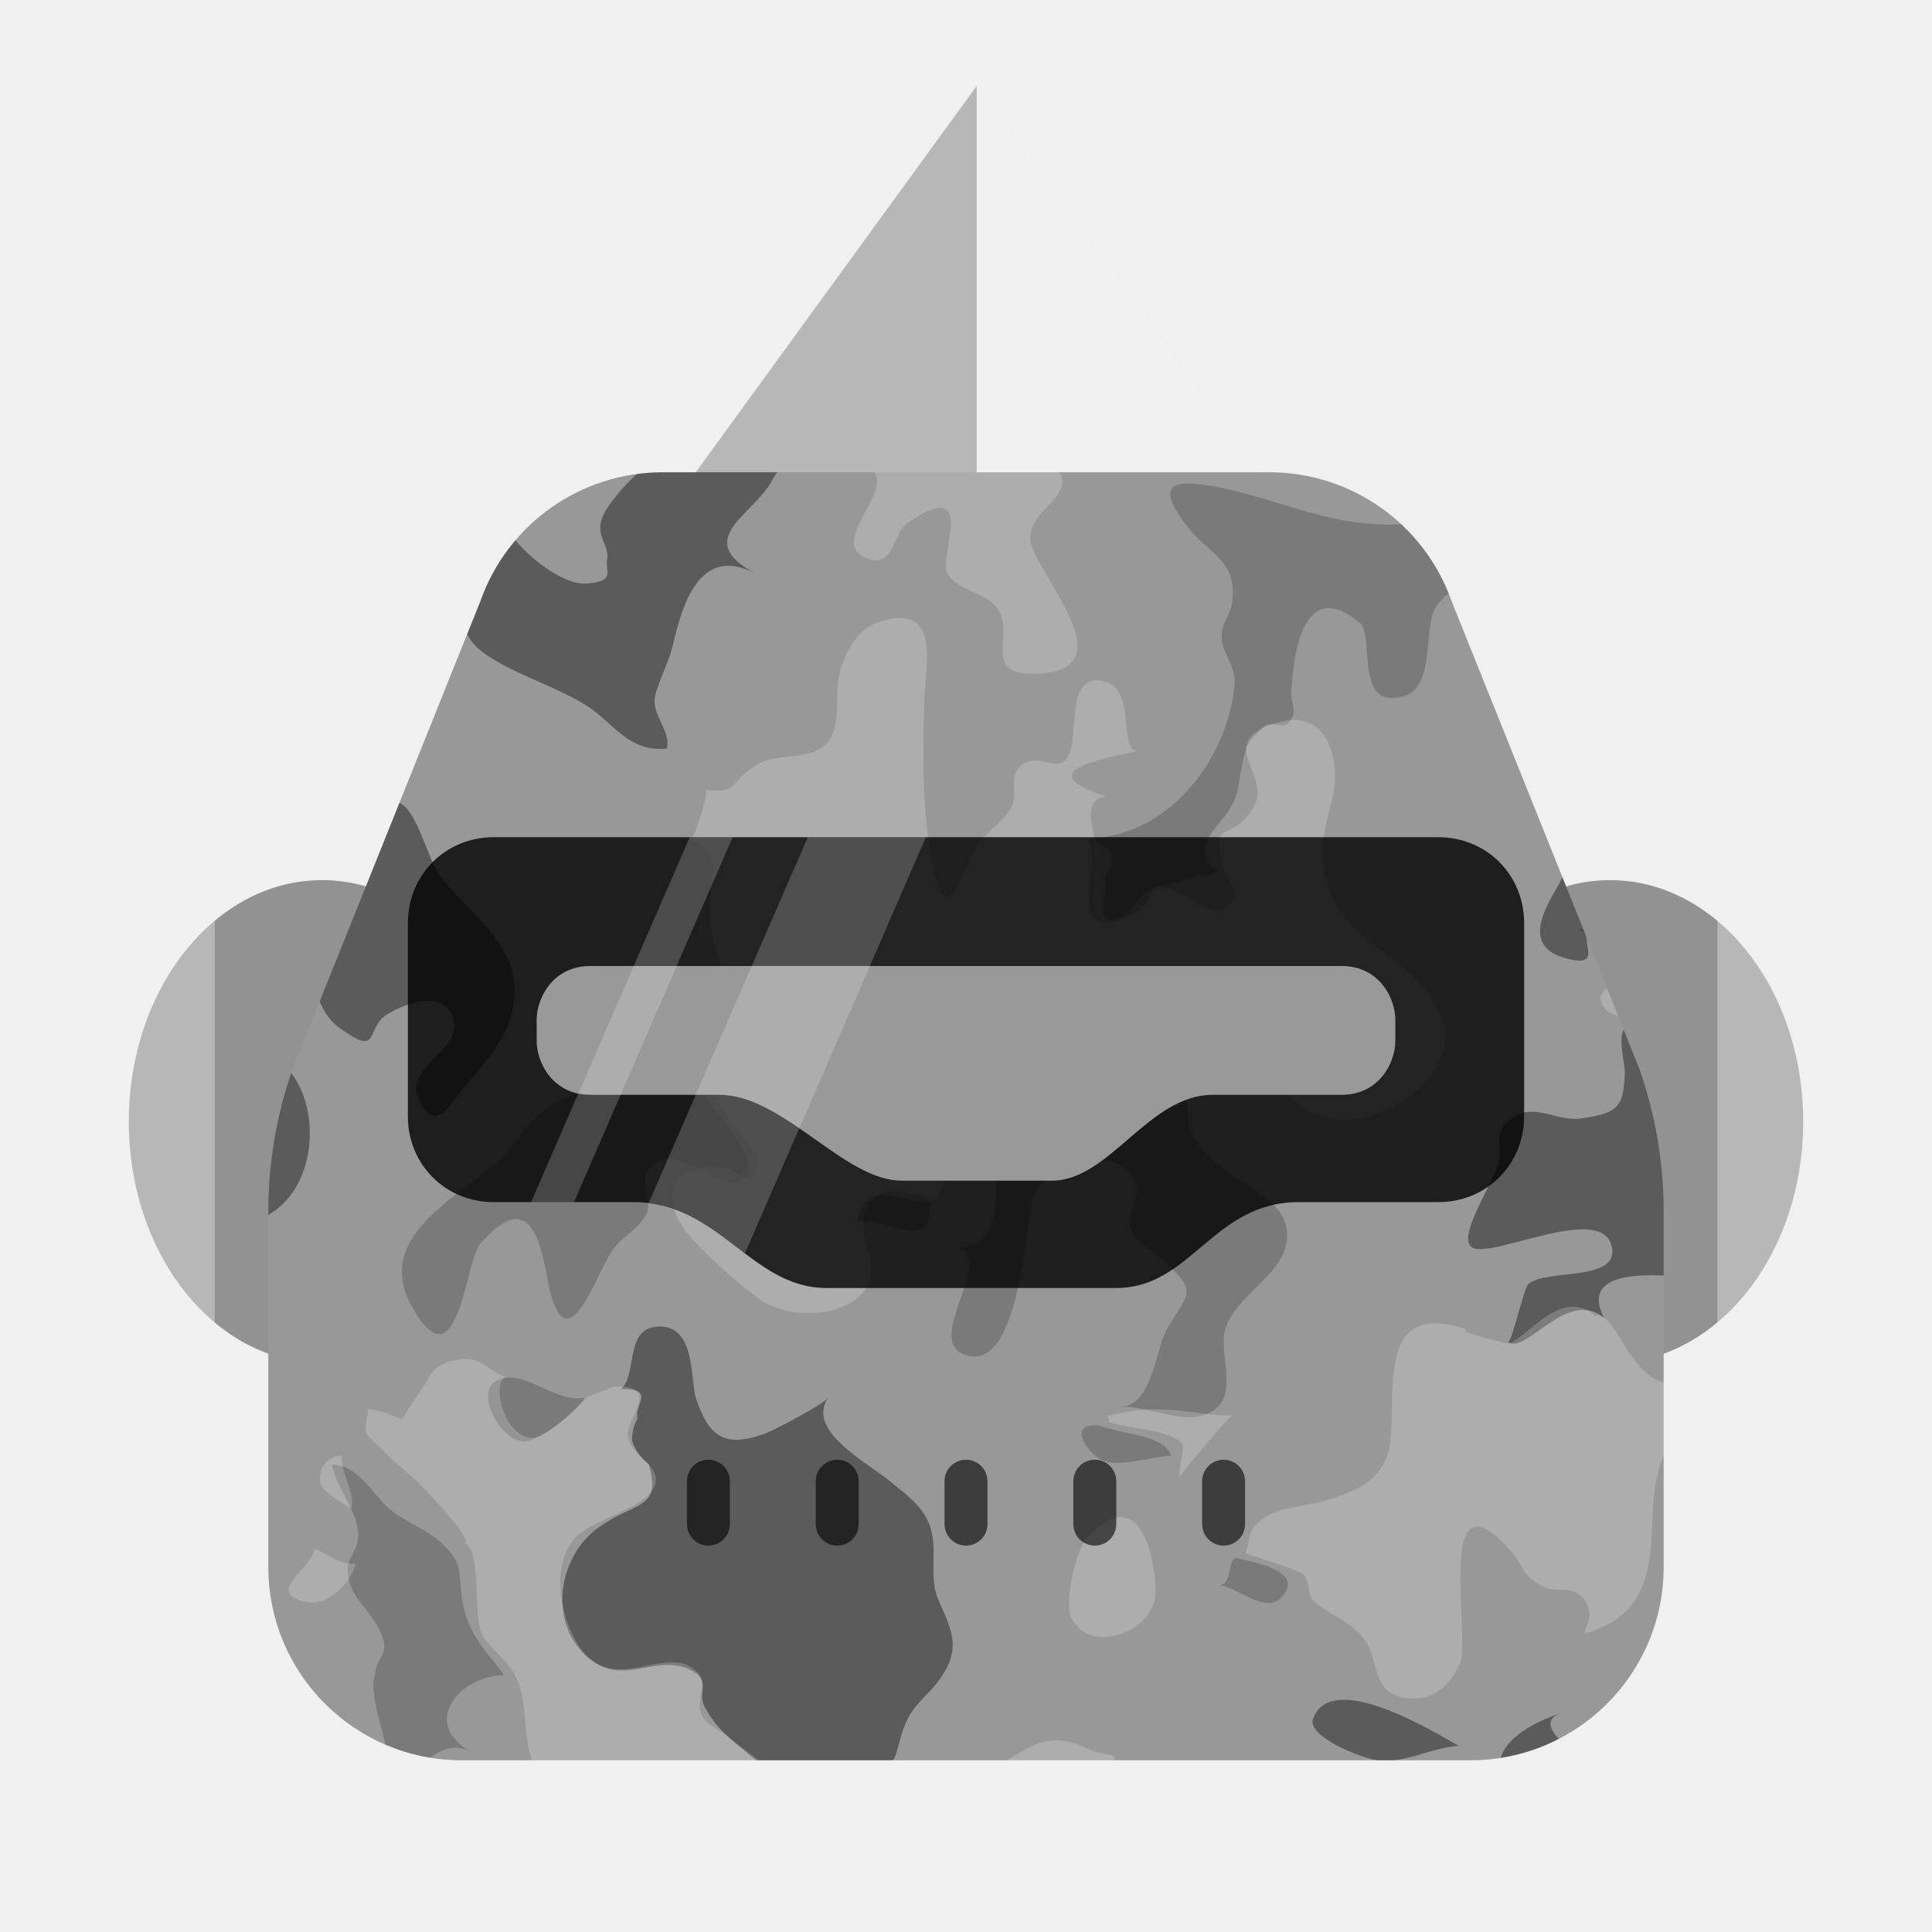
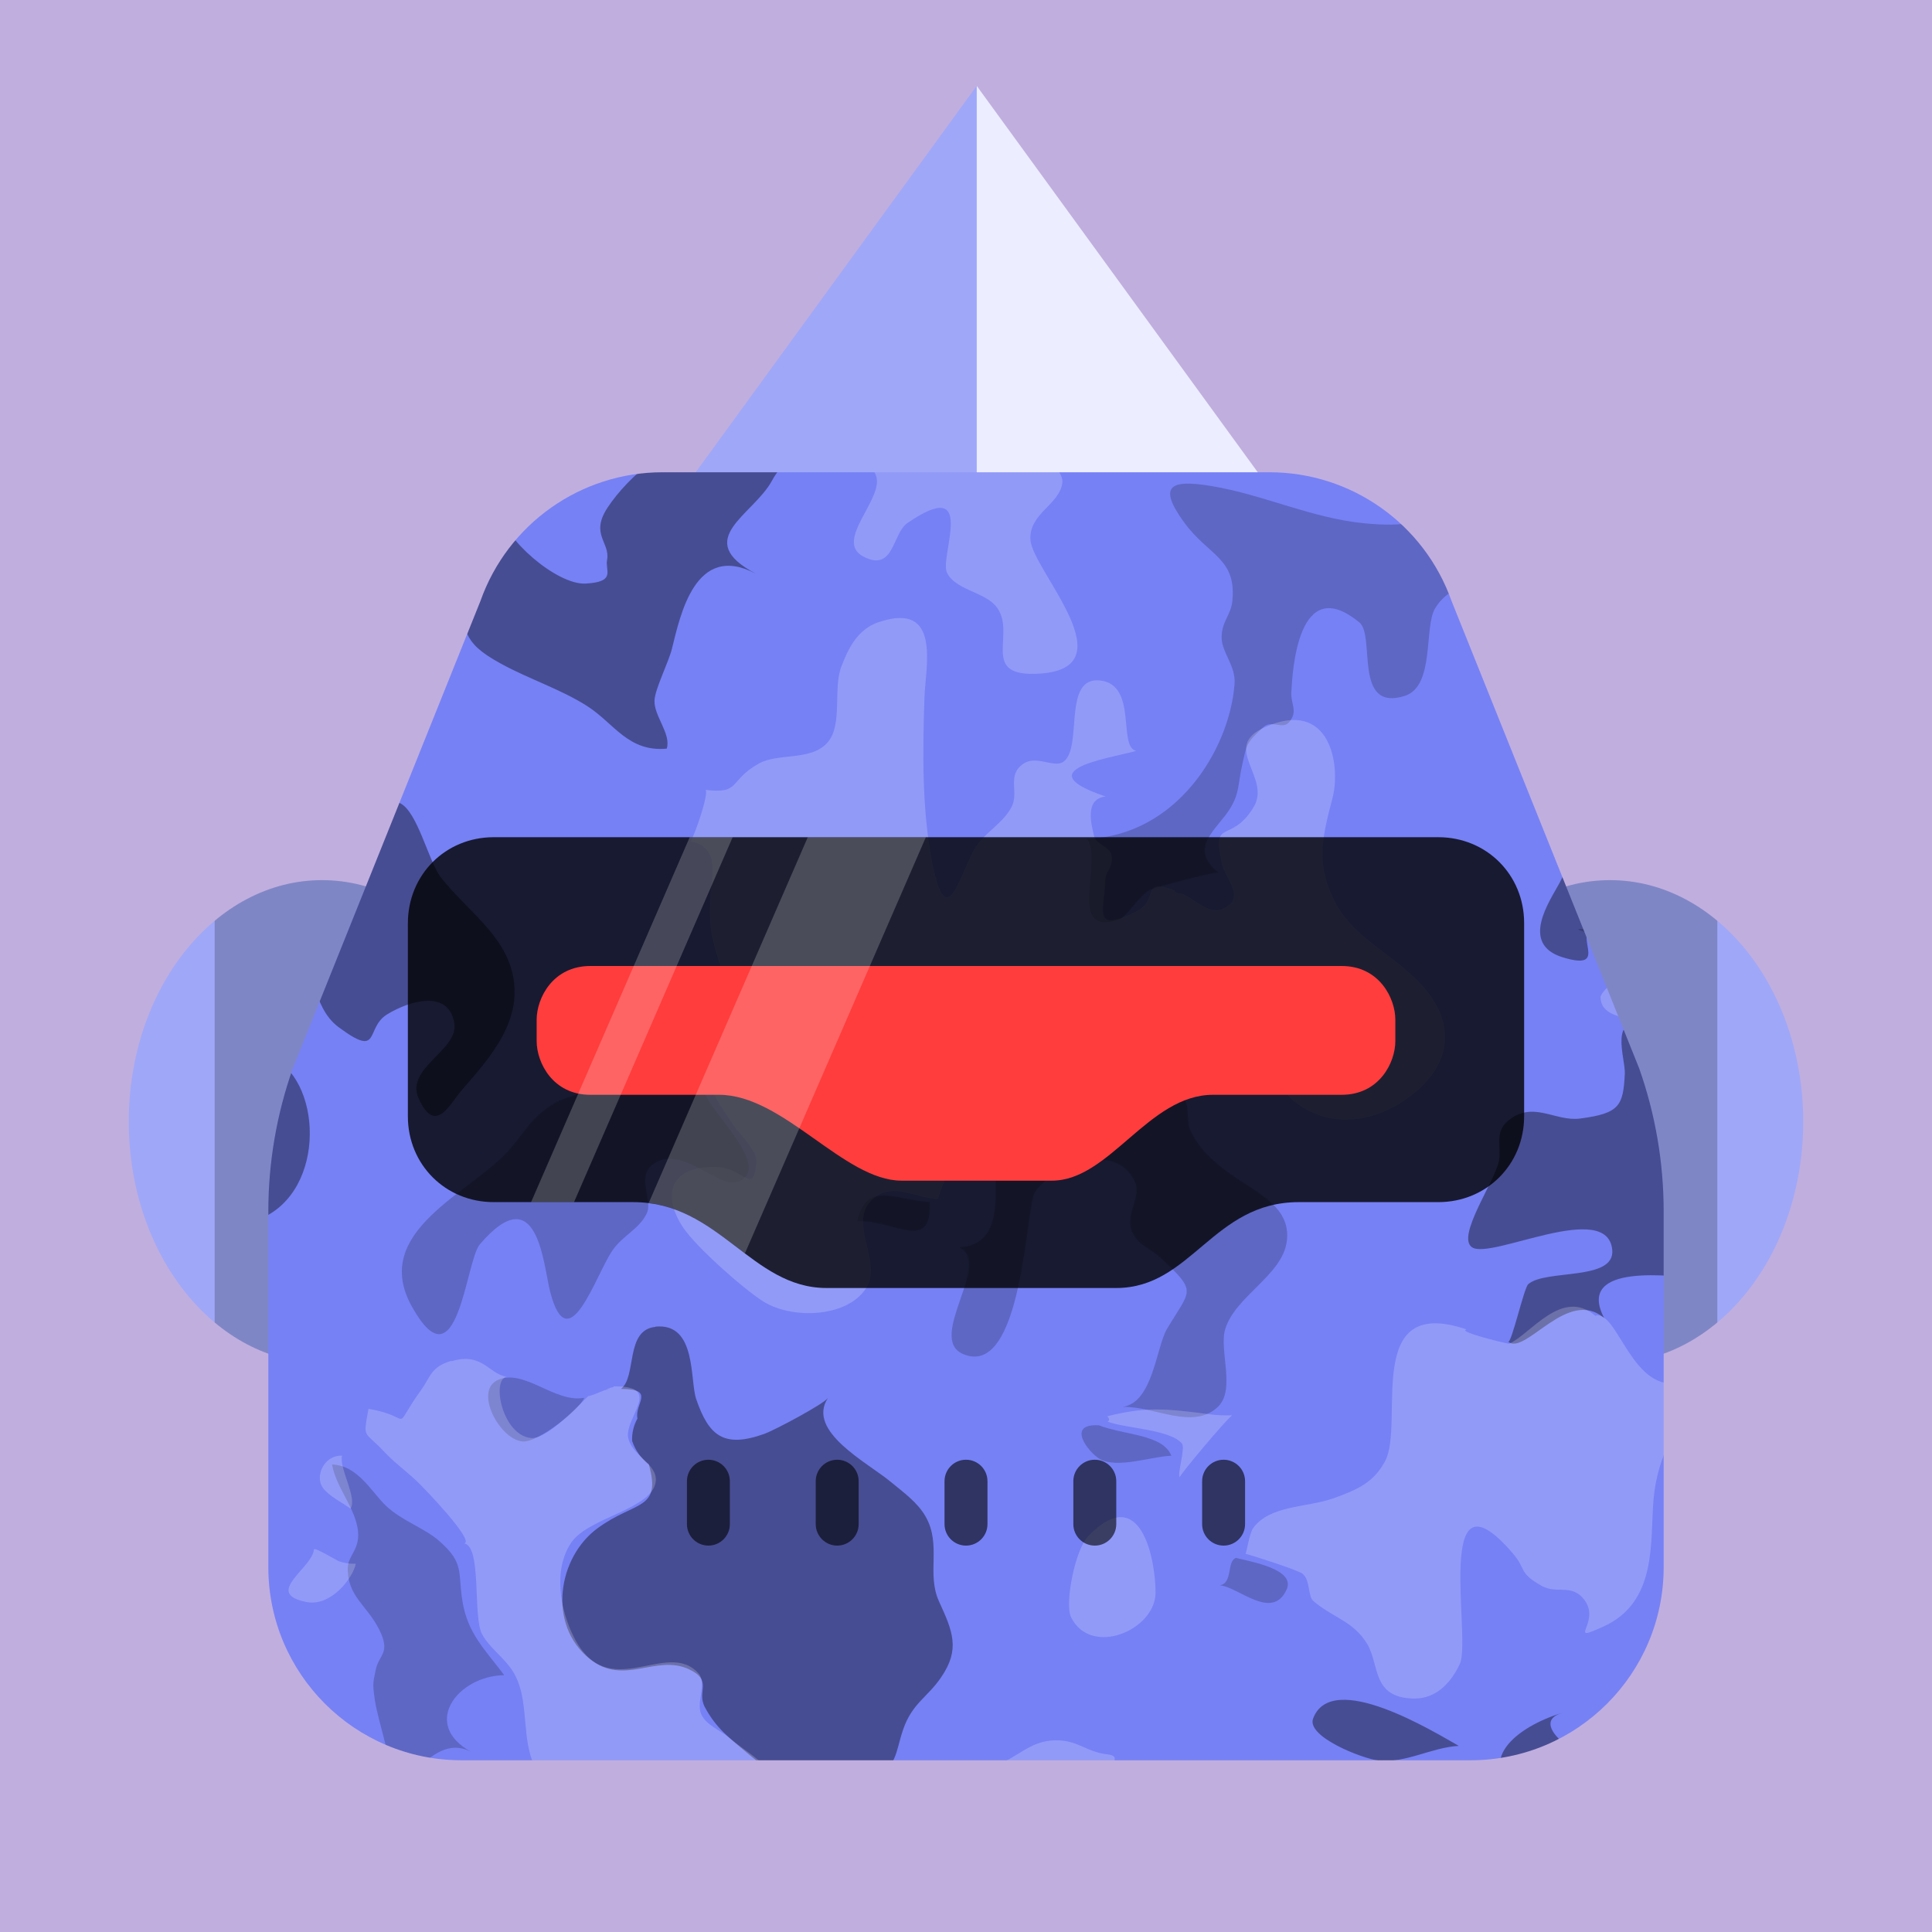
<svg xmlns="http://www.w3.org/2000/svg" viewBox="0 0 180 180" fill="none" shape-rendering="auto" aria-hidden="true">
  <defs>
    <g id="sides-round-1946f71d">
      <mask id="sidesRound-a" style="mask-type:luminance">
        <ellipse cx="144" cy="38.5" rx="18" ry="22.5" fill="white" />
        <ellipse cx="18" cy="22.5" rx="18" ry="22.5" transform="matrix(-1 0 0 1 42 16)" fill="white" />
      </mask>
      <g mask="url(#sidesRound-a)">
-         <path d="M-6 0h180v76H-6z" fill="#989898" />
+         <path d="M-6 0h180v76H-6z" fill="#7681f5" />
        <path d="M-6 0h180v76H-6z" fill="white" fill-opacity=".3" />
        <path fill="black" fill-opacity=".2" d="M14 0h140v76H14z" />
      </g>
    </g>
    <g id="top-pyramid-1946f71d">
      <mask id="topPyramid-a" style="mask-type:luminance">
        <path fill-rule="evenodd" clip-rule="evenodd" d="m42 8.6 32 44H10z" fill="white" />
      </mask>
      <g mask="url(#topPyramid-a)">
-         <path d="M-8 .6H92v52H-8z" fill="#989898" />
+         <path d="M-8 .6H92v52H-8z" fill="#7681f5" />
        <path d="M-8 .6H92v52H-8z" fill="white" fill-opacity=".3" />
        <path fill="white" fill-opacity=".8" d="M42 4.59h30v48H42z" />
      </g>
    </g>
    <g id="texture-camo01-1946f71d">
      <path d="M64.63 133.86c-5.15 0-3.32-2.39-1.95-1.65.64.34 1.1 1.23 1.77 1.49.13.05.12.1.18.16m110.1-3.67c1.4-.3.75 2.84.75 3.56-1.06 0-1.18-.59-1.04-1.3q-.5-.03 0-.05c.21-.94.82-2.05.3-2.24" fill="black" fill-opacity=".2" />
      <path d="M174.52 131.81q-.66-.04 0-.07zM49.94 99.44c2.43.1 3.67 2.58 5.04 3.87 1.49 1.4 3.56 2.05 4.93 3.25 2.38 2.09 1.73 2.84 2.17 5.59.48 3 2.02 4.44 3.9 6.92-4.37.07-7.8 4.61-3.04 7.17-4.36-2.34-6.32 6.5-8.15-1.2-.24-1-.72-2.64-.86-3.62-.25-1.67-.16-1.63.08-2.86.3-1.45 1.43-1.53.31-3.76s-2.96-3.07-2.92-5.72c.02-1.29 1.45-1.85.81-4.19-.5-1.87-1.95-3.53-2.27-5.45m84.23 8.71c1.52.38 5.55 1.07 4.7 2.95-1.36 2.96-4.51-.28-6.23-.4 1.26-.2.62-2.26 1.53-2.56m-12.8-12.35c2.4.93 6 .84 6.76 2.84-1.77.04-5.05 1.24-6.67.3-1.06-.63-3.16-3.3-.1-3.14M65.4 91.56c2.46-1.07 5.3 2.18 8.02 1.67-.26.93-4.25 4.2-5.74 4.07-2.13-.18-4.57-4.74-2.28-5.74m57.7-24.12c2.47-1.14 3.43-3.96 6.16-2.08.58.4.3 2.18.6 2.85.72 1.6 1.68 2.53 3.1 3.67 2.62 2.07 6.43 3.32 5.92 6.82-.44 3.12-4.77 5.06-5.72 8.1-.63 1.96 1.03 5.72-.74 7.32-2.33 2.12-5.78-.08-8.81-.05 2.79-.4 3.1-5.48 4.1-7.23 2.2-3.72 2.9-3.4-.5-6.58-1.13-1.1-2.25-1.14-2.82-2.74-.5-1.45.96-3.03.35-4.4-1.71-3.87-7.67-1.63-9.34 1-.82 1.3-1.13 17.45-6.7 15.02-3.38-1.5 2.82-8.53-.36-9.93 5.69-.32 2.1-8.76 4.08-11.54 2.12-3 3.2-1.7 5.1-.66 2.96 1.6 2.35 1.93 5.6.43m.5 26.63h-.22zm-47.86-1.6c-.2.13-.47 0-.36 0q.16.07.36 0m.28-33c.5-3.07.95-5.04 3.78-3.99.57.2.58 1.6 2.23 2 1.75.41 2.84-1.14 4.44-1.36.78 3.2-2.52 5.51-1.8 8.7.4 1.71 6.45 7.08 3.03 8.27-1.72.61-4.94-3.14-7.5-1.85-2.2 1.12-.33 3.41-.96 4.8-.7 1.48-2.22 2.04-3.2 3.46-1.58 2.3-4.1 10.4-5.8 3.86-.65-2.5-1.13-10.78-6.56-4.42-1.33 1.57-2.04 13.48-6.32 5.8-3.95-7.07 5.6-10.6 9.14-14.7 1.49-1.72 1.94-2.87 3.99-4.17 1.24-.78 3.33-.97 4.3-2 1.43-1.47.92-2.5 1.23-4.4m22.82 17.31c.9-3.8 3.42-2 6.76-1.8.22 4.82-3.3 1.65-6.76 1.8m8.19-8.96c1.26.12 1.28 2.74.45 3.3-1.31.9-2.2-2.91-.45-3.3m59.35-18.07c-1.53-.42 2.62-.23 2.1.93-.77-.1-1.36-.73-2.1-.93M163.48 1c1.63-.2 10.52-1.77 12-.5 1.16 1.02 0 5.65 0 6.97-3.3.15-4.63-9.1-8.54-3.9-2.24 3 1.2 7.63-1.33 10.8-3.15 4-10.2.9-12.9 5.3-1.07 1.76 0 7.29-2.85 8.17-4.8 1.5-2.7-5.59-4.2-6.84-5.72-4.74-6.24 4.47-6.35 6.46-.07 1.2.66 1.78-.21 2.83-.6.72-1.63-.26-2.4.46-1.6 1.5-1.53 1.55-1.96 3.48-.4 1.74-.25 2.64-1.1 4.04-1.15 1.94-4.05 3.7-1.12 6.02-.62-.03-6 1.42-6.36 1.6-.98.5-2.23 2.56-2.83 2.76-5.11 1.77-1.47-5.4-3.06-7.5 8.28-.28 13.26-8.22 13.75-14.4.14-1.7-1.18-2.94-1.2-4.3-.04-1.52.89-2.15 1-3.5.38-3.98-2.26-4.18-4.51-7.3-2.51-3.45-1.21-4 2.59-3.36 4.82.8 9.24 2.97 14.18 3.46 3.48.34 6.7.18 8.36-2.66.95-1.63 1.36-6.13-1.8-6.48 1.83-.3 2.9-1.27 5.12-1.4q1.5.6 3.16.73a6 6 0 0 0 2.52-.98m11.23 38.4c1.72-.82.79 3.7.79 4.14-.27 0-2.85-2.5-2.88-3.08.8-.05 1.4-.74 2.09-1.07M41.3 4.9c-1.42-.97 1-.21 1 .22 0 .26-1.38-.47-1-.21" fill="black" fill-opacity=".2" />
      <path d="M164.5 122.6c-2.93.9 1.08 3.79 2.5 4.18 1.75.49 2.35-.2 4.08-.29 2.17-.11 4.02.18 6.23.15 0 1.53-2.57 1.46-2.94 2.78-.84 2.99 2.94 2.6 2.94 4.4-2.61 0-6.24.4-8.8 0h-2.93l-.25-1.14a40 40 0 0 1-4.62-2.36c-4.51-3.15-.46-6.42 3.78-7.72m-84.42-36c3.87-.38 3.18 5.01 3.8 6.77 1.17 3.4 2.56 4.57 6.34 3.22.98-.35 5.57-2.8 5.93-3.35-2.05 3.12 3.69 6.02 5.86 7.83 1.2.99 2.5 1.92 3.24 3.23 1.5 2.62.06 5.32 1.25 7.91 1.28 2.79 1.98 4.45.2 7.05-1.27 1.88-2.7 2.42-3.54 4.86-.75 2.16-.5 3.57-3.1 4.8-4.63 2.25-8.1.2-11.16-2.37-1.93-1.63-3.14-2.48-4.22-4.5-.8-1.47.8-2.47-1.5-3.54-3.08-1.41-6.01 1.6-9.2-.93-4.02-3.2-3-9.5.72-12.21 3.47-2.55 5.98-1.63 4.76-5.93a4.6 4.6 0 0 1-1.56-2.2 4 4 0 0 1 .5-2.08c-.3-1.4 1.75-2.74-1.54-2.76 1.5-1.11.36-5.5 3.22-5.78m61.27 36.49c1.74-4.63 11.32 1.28 13.57 2.55-2.55.14-4.92 1.64-7.5 1.36-1.43-.16-6.72-2.2-6.07-3.91m29.04-60.05c.08-1.51-1.63-5.65 2.2-4.68 4.58 1.17-1.87 9.6 4.73 7.86v15.85c-2.28-.15-11.6-1.55-8.85 3.72-3.4-2.92-7.34 3.52-8.95 2.19.3.23 1.47-5 1.87-5.35 1.58-1.43 8.1-.27 7.83-3.2-.46-4.73-11.3.94-13.06-.24-1.5-1 2.1-6.07 2.5-8.05.25-1.24-.44-2.65.8-3.7 2.35-2 4.42.07 6.78-.25 3.67-.48 4-1.2 4.15-4.16M33.13 31.15c-3.35 1.58 1.97 8.38 2.62 10.86 1.2 4.62 4.57 6.3 6.4 1 1.6-4.55 4.64-2.17 6.52-5.64 1.38-2.55.33-4.8 3.23-2 .44.45-.56 1.95.14 2.47 1.36 1 2.92-.65 4.25 0 1.63.82 2.63 5.4 3.77 6.88 2.4 3.08 5.97 5.33 6.74 9.2.83 4.14-1.94 7.43-4.73 10.59-1.12 1.27-2.5 4.37-4.08.8-1.23-2.81 3.73-4.48 3.34-6.95-.5-3.2-4.14-2.15-6.25-.86-2.1 1.27-.53 4.17-4.53 1.2-2.67-1.98-1.84-5.74-5.1-7.33-3.68-1.8-6.36.74-5.61 3.87.73 3.01 4.65 5.42 6.48 7.99 3.3 4.65 1.52 14.9-7.36 13.8-3.97-.49-5.65-4.8-7.82-7.08-1.03-1.08-3.07-3.52-5.07-3.45-2.4.08-.51 1.34-2.25 2.65-.51.39-2.93 2.93-3.35 1.66-.36-1.12 2.27-2.34 2.78-3.18 1.52-2.5.76-4.97.2-7.6-.64-3.02-.66-6.24-1.62-9.21-.74-2.3-2.32-4.1-2.38-6.5-.04-1.93-.12-4.3-.1-6.17.03-2.15-.42-2.26 1.87-3.64 3.35-2.02 8.33-1.67 11.9-3.36M170.38 9.5c1.13-.59 6.28.7 6.94 1.54 1.56 1.96 0 10.37 0 12.82 0 3.14 1.46 8.74 0 11.54q.76 1.66-.97 1.3-1.1-.15-2 .48c-.26.69-.13.97-.16 1.67-.12 3.17 3.56 6 2.92 9.7-.22 1.38-.47 3.1-2.3 3.66-3 .96-2.47-1.42-4.53-1.64.4-.88-2.8-1.57-2.57-.98-2.46.1 1.5 4.02-3.12 2.6-4.04-1.25-1.18-5.27-.28-6.95 3.9-7.31-6.2-9.5-4.64-17.13.8-3.92 3.11-2.2 5.8-4.71 2.84-2.7-.88-3.65.94-6.32 1.17-1.7 4.77-.75 5.73-2.38 1.51-2.54-4.54-3.68-1.72-5.16M85.5 3.68c1-.03 5.2.92 5.79 1.63 1.25 1.48.74.43-.37 2.48-1.73 3.2-7.52 5.48-1.5 8.66-5.68-3-7.05 3.95-7.82 7-.3 1.23-1.58 3.75-1.62 4.8-.07 1.46 1.57 3.11 1.14 4.5-3.6.33-4.9-2.36-7.42-3.97-2.44-1.56-5.43-2.52-8-3.93-4.16-2.26-2.6-3.03-4.9-6-.37-.48-4-2.8-4-2.77 6.35.05.2-3.26.87-6 .42-1.7 7.2-6.2 9.45-5.5 4.7 1.45-1.38 4.23-1.36 6.26.03 2.2 5.1 6.68 7.8 6.53 2.88-.16 1.8-1.2 2-2.21.3-1.63-1.6-2.36.04-4.86 1.93-2.92 6.08-6.53 9.9-6.62" fill="black" fill-opacity=".4" />
      <path d="M116.84 125.17c2.43-.25 3.22 1.05 5.34 1.28s-1.37 2.22-1.64 2.37c-3.19 1.72-3.96-.4-6.34-.02-4.88.78-1.18 1.98-3.27 3.96-2.23 2.1-14.19.63-17.99.63.86-5.53 14.83-4.26 19.2-6.05 1.6-.67 2.8-1.97 4.7-2.17M61.07 89.82c2.88-.86 3.44 1.18 5.13 1.45-1.44.27-.4 5.47 2.29 5.71 1.61.15 5.24-3.91 5.32-3.91.43-.03 2.16-.87 2.27-.82.05-.03.14-.05.07-.08 4.75-.11 1 2.9 1.38 4.8.34 1.65 2.7 2.4 2.57 4-.23 2.64-6.24 3.36-7.87 5.74-1.71 2.52-1.07 6.25.25 8.84 3.22 6.33 8.63.04 11.6 3.36.82.93-.3 2.82.3 3.9.5.94 1.67 1.37 2.5 2.05 1.54 1.29 3.14 2.1 4.28 3.7.14.19.25.39.67.59-.2.04-.84 1.97-1.46 2.47-2.57 2.1-11.91 2.39-15.2 1.77-3.74-.74-1.35-.29-3.24-2.3-.3-.35-.8-.69-1.02-1.06-.43-.71-1.4-1.21-1.84-1.96-1.74-2.98-.53-6.7-2.37-9.48-.78-1.18-2.14-2.11-2.8-3.36-.86-1.68 0-8.12-1.64-8.43 1-.24-3.82-5.23-4.35-5.73-1-.96-2.2-1.83-3.13-2.83-1.9-2.03-1.96-1.11-1.45-3.98 4.45.74 1.98 2.32 4.9-1.75.9-1.25.9-2.15 2.8-2.72m98.58-1.6c2-.9 4.94-5.26 8.02-2.6 2.08-.66 3.42 7.4 8.05 6.19 3.3-.87-.66 4.6-1 5.3a15 15 0 0 0-1.62 5.58c-.35 3.86.43 9.6-4.71 11.9-3.48 1.58-.2-.34-1.7-2.45-1.16-1.62-2.57-.56-4-1.35-2.25-1.27-1.37-1.5-2.74-3.08-7.43-8.6-3.8 8-4.9 10.34-.7 1.5-2.03 3.27-4.3 3.23-3.94-.08-3.15-3.14-4.34-5.1-1.3-2.13-3.14-2.4-5-3.98-.54-.45-.27-1.92-1-2.54-.45-.36-4.72-1.72-5.33-1.87.08-.02.38-1.94.7-2.37 1.57-2.18 4.94-1.9 7.5-2.8 2.35-.83 3.79-1.55 4.8-3.45 1.89-3.5-2.15-15.6 7.6-12.28-1.02.2 4.06 1.4 3.95 1.33m-39.21 17.93c4.94-5.13 6.28 2.22 6.28 5.26 0 3.48-6 6.05-7.87 2.3-.62-1.24.37-6.3 1.59-7.56m-72.1 1.23c-.01-.22 2.14 1.04 2.27 1.1q.75.27 1.6.24c-.3 1.4-2.34 4-4.58 3.57-4.1-.8.55-3.15.68-4.91m2.62-8.73c-.3 1.18 1.45 3.94.78 4.93-.82-.6-2-1.15-2.58-1.95-.75-1.04.1-3.04 1.8-2.98m71.28-3.67c3.57-.88 5.2-.76 9.92-.14q.86.08 1.73.05c-.67.5-5 5.7-4.88 5.76-.28-.16.54-2.73.2-3.13-1.13-1.33-5.26-1.4-6.93-2.04q.3-.15-.03-.5m-21.25-74c5.85-1.96 4.3 4.26 4.22 7.03-.17 5.09-.25 10.54.75 15.49 1.22 5.97 2.2 2.1 3.72-1.04.84-1.72 2.73-2.55 3.62-4.2.77-1.41-.46-2.95 1.09-4.05 1.23-.88 2.87.4 3.75-.2 1.87-1.26-.13-8 3.45-7.58 3.52.42 1.6 6.22 3.36 6.56-2.9.77-10.14 1.8-2.85 4.25-2.08.2-1.28 2.83-1.07 3.75.13.62 1.5 1.02 1.6 1.67.22 1.26-.54 1.43-.57 2.4-.11 2.9-1.21 4.9 2.85 2.9 2.23-1.1.35-3.16 3.56-2.01q.12.28.5.34c.7-.21 2.52 2.04 3.95 1.44 2.37-.98.27-2.9 0-4.17-1-4.48.8-1.8 2.95-5.32 1.72-2.8-3.13-5.6 1.08-7.47 6.09-2.7 7.05 3.57 6.29 6.56-.88 3.42-1.6 5.88.03 9.34s4.83 4.78 7.67 7.5c3.59 3.43 3.88 7.52-.21 10.8-3.28 2.63-7.68 3.4-11.1.66-1.37-1.11-1.47-3.01-3.42-3.87-4.8-2.14-2.12-2.46-4.03-5.6-2.07-3.4-7.93-2.42-11.46-2.4-3.16 0-2.68-.64-5 1.35-1.52 1.3-3 3.1-4.7 4.53-1.92 1.62-6.4 5.7-3.12 7.97-1.6.35-1.1 3.06 0 3.67a20 20 0 0 0-1.43 3.47c-2.34-.14-4.33-1.7-6.22.14-2.06 2 .9 5.66-.35 7.94-1.6 2.93-6.9 3.2-9.7 1.46-1.9-1.2-6.24-5.07-7.45-6.86-2.06-3.06-1.24-5.8 3.08-5.68 2.6.06 3.4 2.73 3.73-.38.1-1.12-1.6-2.7-2.2-3.58-2.07-3.11-3-4.15-1.53-7.7 1.16-2.75 1.62-3.5.6-6.4-1.08-3.12-1.4-4.44-1.12-7.75.1-1.22.83-4.11-1.9-4.5.37-.54 1.74-4.45 1.4-4.82 3.34.4 2.1-.85 4.97-2.45 1.85-1.03 4.9-.2 6.43-2 1.4-1.64.47-5.06 1.26-7.04.6-1.55 1.43-3.46 3.5-4.15m74.9 28.68c.2-.11.84 16.67.16 16.46-4.5 2.67-2.11-6.35-2.6-7-1.14-1.53-5.17-.76-5.23-3.16-.02-.6 2.1-2.22 2.63-2.58.4-.26.03-.92.49-1.23.3-.2 1.7.56 2.2.18.84-.63 1.7-2.3 2.34-2.67" fill="white" fill-opacity=".2" />
      <path d="M92.9 1.16c.56-1.03 2.93-.58 4.47-.58h13.3c-1.86.74.15 1.5 1.1 1.7.78-.22 6.37 3.92 6.21 5.65-.2 2.08-3.17 2.9-2.97 5.4.23 2.9 9.5 12.27.33 12.45-5.08.1-1.5-3.95-3.6-6.36-1.13-1.28-3.79-1.5-4.52-3.08-.7-1.52 2.9-9.13-3.69-4.6-1.4.97-1.23 4.6-4.08 3.12s2.09-5.5 1.13-7.64c-1.08-2.43-5.08-2.6-7.34-3.4-.54-.2-.57-2.25-.35-2.66m74.61 12.62c1.36-1.8-2.65-12.47 3.08-11.76 2.3.28 3.74 4.52 5.42 5.72.78.55.43 2.55.43 3.54-2.09.1-4.7-2.68-6.9-1.53-3.12 1.64 1.61 2.17 2.12 3.31 2.38 5.42-3.85.74-4.16.72M62.25 2.41c-.4-2.97 2.6-2.23 4.18-.65.3.3 2.1 3.53.9 3.1-1.92 1.36-4.88-.94-5.08-2.45M80.35.58c-1.3.72-7.53 4.4-7.86.92l-.07-.92z" fill="white" fill-opacity=".2" />
    </g>
    <g id="head-square04-1946f71d">
      <mask id="headSquare04-a" style="mask-type:luminance">
        <path fill-rule="evenodd" clip-rule="evenodd" d="M0 102V68.85a40 40 0 0 1 2.28-13.31L19.76 12A18 18 0 0 1 36.74 0h56.52a18 18 0 0 1 16.98 12l17.48 43.54a40 40 0 0 1 2.28 13.3V102a18 18 0 0 1-18 18H18a18 18 0 0 1-18-18" fill="white" />
      </mask>
      <g mask="url(#headSquare04-a)">
-         <path d="M-2-2h134v124H-2z" fill="#989898" />
+         <path d="M-2-2h134v124H-2z" fill="#7681f5" />
        <use transform="translate(-44 -7)" href="#texture-camo01-1946f71d" />
      </g>
    </g>
    <g id="mouth-grill01-1946f71d">
      <rect x="8" y="8" width="4" height="8" rx="2" fill="black" fill-opacity=".6" />
      <rect x="32" y="8" width="4" height="8" rx="2" fill="black" fill-opacity=".6" />
      <rect x="20" y="8" width="4" height="8" rx="2" fill="black" fill-opacity=".6" />
      <rect x="44" y="8" width="4" height="8" rx="2" fill="black" fill-opacity=".6" />
      <rect x="56" y="8" width="4" height="8" rx="2" fill="black" fill-opacity=".6" />
    </g>
    <g id="eyes-shade01-1946f71d">
      <path d="M96 2H8c-4.5 0-8 3.5-8 8.03V28c0 4.5 3.5 8 8 8h13c8 0 11 8 18 8h27c7 0 9-8 17-8h13c4.5 0 8-3.5 8-8V10c0-4.5-3.5-8-8-8" fill="black" fill-opacity=".8" />
-       <path d="M87 14H17c-3.5 0-5 3-5 5v2c0 2 1.5 5 5 5h12c6 0 11.62 8 17 8h14c5.38 0 9-8 15-8h12c3.5 0 5-3 5-5v-2c0-2-1.5-5-5-5" fill="#999999" />
+       <path d="M87 14H17c-3.5 0-5 3-5 5v2c0 2 1.5 5 5 5h12c6 0 11.62 8 17 8h14c5.38 0 9-8 15-8h12c3.5 0 5-3 5-5v-2c0-2-1.5-5-5-5" fill="#FF3D3D" />
      <path d="M31.4 40.78c-2.63-1.98-5.23-4.22-8.96-4.7L37.26 2h11zM15.48 36h-4L26.26 2h4z" fill="white" fill-opacity=".2" />
    </g>
    <clipPath id="clip-1946f71d">
      <rect width="180" height="180" rx="0" ry="0" />
    </clipPath>
  </defs>
  <g clip-path="url(#clip-1946f71d)">
+     <rect width="180" height="180" fill="#c0aede" />
    <use transform="translate(6 66)" href="#sides-round-1946f71d" />
    <use transform="translate(49 -.6)" href="#top-pyramid-1946f71d" />
    <use transform="translate(25 44)" href="#head-square04-1946f71d" />
    <use transform="translate(56 128)" href="#mouth-grill01-1946f71d" />
    <use transform="translate(38 76)" href="#eyes-shade01-1946f71d" />
  </g>
</svg>
